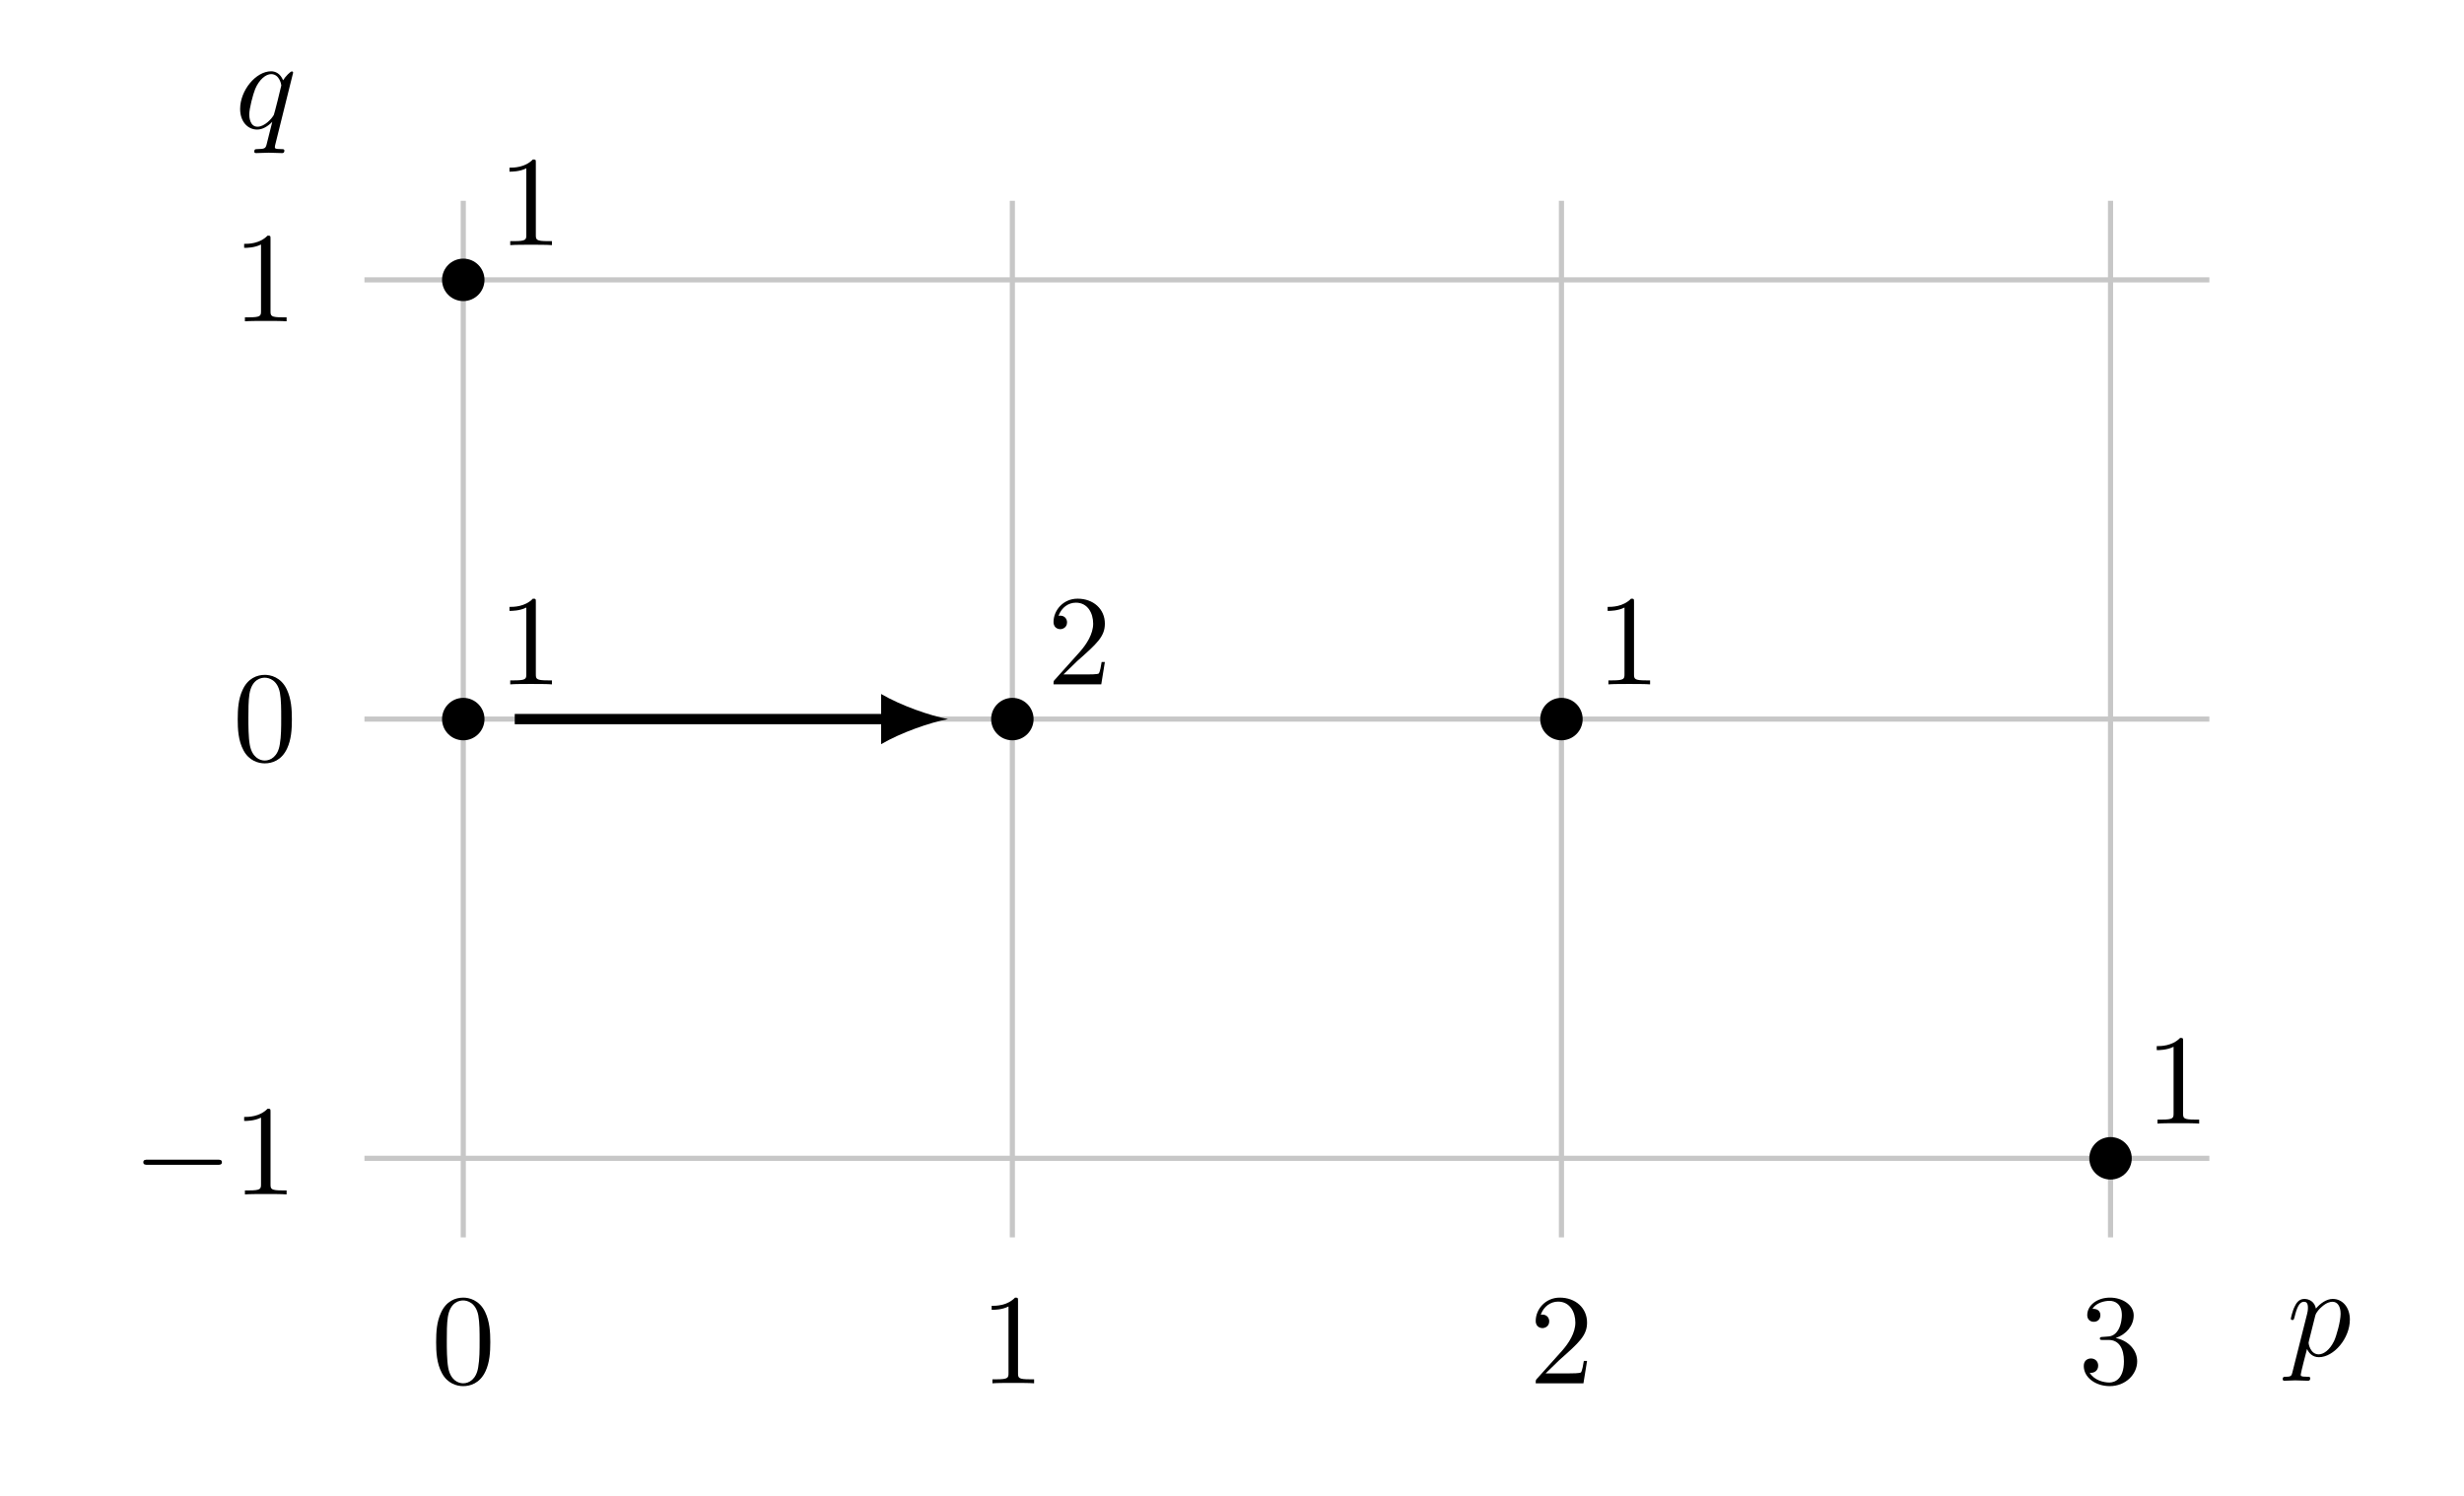
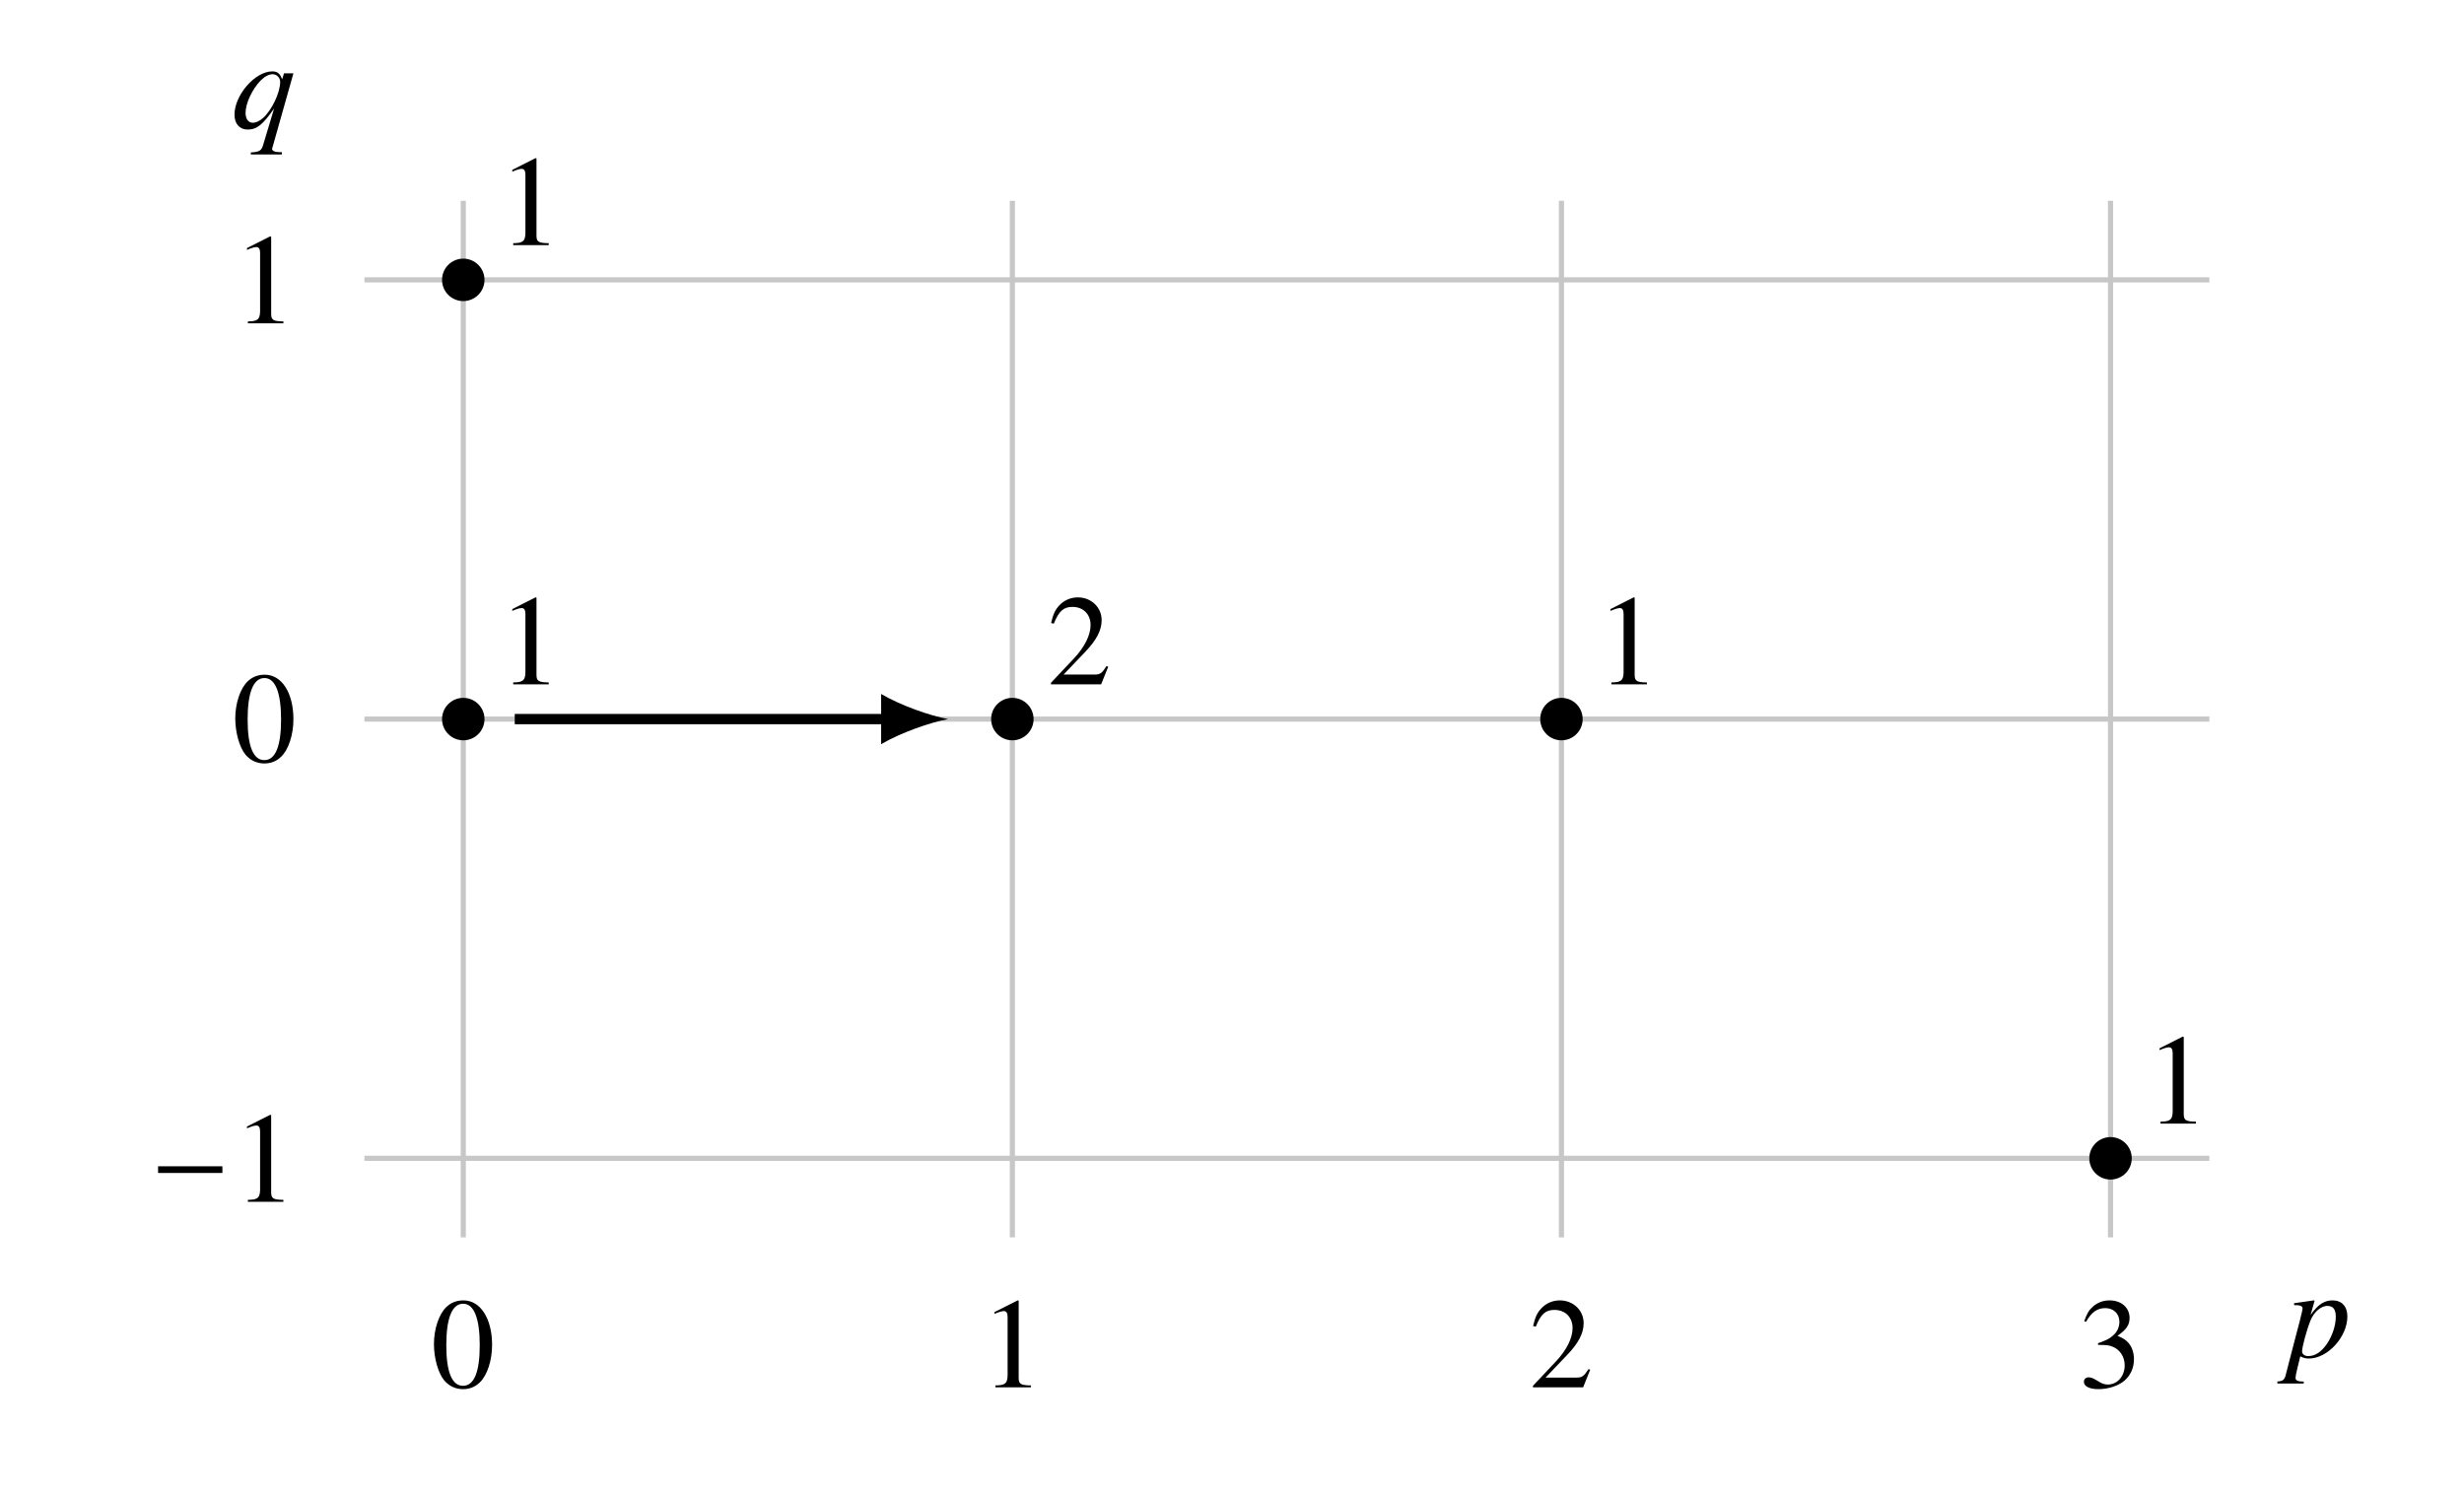
<svg xmlns="http://www.w3.org/2000/svg" xmlns:xlink="http://www.w3.org/1999/xlink" version="1.1" width="190.805pt" height="115.8pt" viewBox="-72 -72 190.805 115.8">
  <defs>
-     <path id="g0-0" d="M6.565-2.291C6.735-2.291 6.914-2.291 6.914-2.491S6.735-2.69 6.565-2.69H1.176C1.006-2.69 .827-2.69 .827-2.491S1.006-2.291 1.176-2.291H6.565Z" />
-     <path id="g1-112" d="M.448 1.215C.369 1.554 .349 1.624-.09 1.624C-.209 1.624-.319 1.624-.319 1.813C-.319 1.893-.269 1.933-.189 1.933C.08 1.933 .369 1.903 .648 1.903C.976 1.903 1.315 1.933 1.634 1.933C1.684 1.933 1.813 1.933 1.813 1.733C1.813 1.624 1.714 1.624 1.574 1.624C1.076 1.624 1.076 1.554 1.076 1.465C1.076 1.345 1.494-.279 1.564-.528C1.694-.239 1.973 .11 2.481 .11C3.636 .11 4.882-1.345 4.882-2.809C4.882-3.746 4.314-4.403 3.557-4.403C3.059-4.403 2.58-4.045 2.252-3.656C2.152-4.194 1.724-4.403 1.355-4.403C.897-4.403 .707-4.015 .618-3.836C.438-3.497 .309-2.899 .309-2.869C.309-2.77 .408-2.77 .428-2.77C.528-2.77 .538-2.78 .598-2.999C.767-3.706 .966-4.184 1.325-4.184C1.494-4.184 1.634-4.105 1.634-3.726C1.634-3.497 1.604-3.387 1.564-3.218L.448 1.215ZM2.202-3.108C2.271-3.377 2.54-3.656 2.72-3.806C3.068-4.115 3.357-4.184 3.527-4.184C3.925-4.184 4.164-3.836 4.164-3.248S3.836-1.514 3.656-1.136C3.318-.438 2.839-.11 2.471-.11C1.813-.11 1.684-.936 1.684-.996C1.684-1.016 1.684-1.036 1.714-1.156L2.202-3.108Z" />
-     <path id="g1-113" d="M4.503-4.294C4.503-4.334 4.473-4.394 4.403-4.394C4.294-4.394 3.895-3.995 3.726-3.706C3.507-4.244 3.118-4.403 2.8-4.403C1.624-4.403 .399-2.929 .399-1.484C.399-.508 .986 .11 1.714 .11C2.142 .11 2.531-.13 2.889-.488C2.8-.139 2.471 1.205 2.441 1.295C2.361 1.574 2.281 1.614 1.724 1.624C1.594 1.624 1.494 1.624 1.494 1.823C1.494 1.833 1.494 1.933 1.624 1.933C1.943 1.933 2.291 1.903 2.62 1.903C2.959 1.903 3.318 1.933 3.646 1.933C3.696 1.933 3.826 1.933 3.826 1.733C3.826 1.624 3.726 1.624 3.567 1.624C3.088 1.624 3.088 1.554 3.088 1.465C3.088 1.395 3.108 1.335 3.128 1.245L4.503-4.294ZM1.743-.11C1.146-.11 1.106-.877 1.106-1.046C1.106-1.524 1.395-2.61 1.564-3.029C1.873-3.766 2.391-4.184 2.8-4.184C3.447-4.184 3.587-3.377 3.587-3.308C3.587-3.248 3.039-1.066 3.009-1.026C2.859-.747 2.301-.11 1.743-.11Z" />
-     <path id="g2-48" d="M4.583-3.188C4.583-3.985 4.533-4.782 4.184-5.519C3.726-6.476 2.909-6.635 2.491-6.635C1.893-6.635 1.166-6.376 .757-5.45C.438-4.762 .389-3.985 .389-3.188C.389-2.441 .428-1.544 .837-.787C1.265 .02 1.993 .219 2.481 .219C3.019 .219 3.776 .01 4.214-.936C4.533-1.624 4.583-2.401 4.583-3.188ZM2.481 0C2.092 0 1.504-.249 1.325-1.205C1.215-1.803 1.215-2.72 1.215-3.308C1.215-3.945 1.215-4.603 1.295-5.141C1.484-6.326 2.232-6.416 2.481-6.416C2.809-6.416 3.467-6.237 3.656-5.25C3.756-4.692 3.756-3.935 3.756-3.308C3.756-2.56 3.756-1.883 3.646-1.245C3.497-.299 2.929 0 2.481 0Z" />
-     <path id="g2-49" d="M2.929-6.376C2.929-6.615 2.929-6.635 2.7-6.635C2.082-5.998 1.205-5.998 .887-5.998V-5.689C1.086-5.689 1.674-5.689 2.192-5.948V-.787C2.192-.428 2.162-.309 1.265-.309H.946V0C1.295-.03 2.162-.03 2.56-.03S3.826-.03 4.174 0V-.309H3.856C2.959-.309 2.929-.418 2.929-.787V-6.376Z" />
-     <path id="g2-50" d="M1.265-.767L2.321-1.793C3.875-3.168 4.473-3.706 4.473-4.702C4.473-5.838 3.577-6.635 2.361-6.635C1.235-6.635 .498-5.719 .498-4.832C.498-4.274 .996-4.274 1.026-4.274C1.196-4.274 1.544-4.394 1.544-4.802C1.544-5.061 1.365-5.32 1.016-5.32C.936-5.32 .917-5.32 .887-5.31C1.116-5.958 1.654-6.326 2.232-6.326C3.138-6.326 3.567-5.519 3.567-4.702C3.567-3.905 3.068-3.118 2.521-2.501L.608-.369C.498-.259 .498-.239 .498 0H4.194L4.473-1.733H4.224C4.174-1.435 4.105-.996 4.005-.847C3.935-.767 3.278-.767 3.059-.767H1.265Z" />
-     <path id="g2-51" d="M2.889-3.507C3.706-3.776 4.284-4.473 4.284-5.26C4.284-6.077 3.407-6.635 2.451-6.635C1.445-6.635 .687-6.037 .687-5.28C.687-4.951 .907-4.762 1.196-4.762C1.504-4.762 1.704-4.981 1.704-5.27C1.704-5.768 1.235-5.768 1.086-5.768C1.395-6.257 2.052-6.386 2.411-6.386C2.819-6.386 3.367-6.167 3.367-5.27C3.367-5.151 3.347-4.573 3.088-4.134C2.79-3.656 2.451-3.626 2.202-3.616C2.122-3.606 1.883-3.587 1.813-3.587C1.733-3.577 1.664-3.567 1.664-3.467C1.664-3.357 1.733-3.357 1.903-3.357H2.341C3.158-3.357 3.527-2.68 3.527-1.704C3.527-.349 2.839-.06 2.401-.06C1.973-.06 1.225-.229 .877-.817C1.225-.767 1.534-.986 1.534-1.365C1.534-1.724 1.265-1.923 .976-1.923C.737-1.923 .418-1.783 .418-1.345C.418-.438 1.345 .219 2.431 .219C3.646 .219 4.553-.687 4.553-1.704C4.553-2.521 3.925-3.298 2.889-3.507Z" />
+     <path id="g0-17" d="M4.742-3.288C4.742-5.33 3.836-6.735 2.531-6.735C1.983-6.735 1.564-6.565 1.196-6.217C.618-5.659 .239-4.513 .239-3.347C.239-2.262 .568-1.096 1.036-.538C1.405-.1 1.913 .139 2.491 .139C2.999 .139 3.427-.03 3.786-.379C4.364-.927 4.742-2.082 4.742-3.288ZM3.786-3.268C3.786-1.186 3.347-.12 2.491-.12S1.196-1.186 1.196-3.258C1.196-5.37 1.644-6.476 2.501-6.476C3.337-6.476 3.786-5.35 3.786-3.268Z" />
+     <path id="g0-18" d="M3.925 0V-.149C3.138-.159 2.979-.259 2.979-.737V-6.715L2.899-6.735L1.106-5.828V-5.689C1.225-5.738 1.335-5.778 1.375-5.798C1.554-5.868 1.724-5.908 1.823-5.908C2.032-5.908 2.122-5.758 2.122-5.44V-.927C2.122-.598 2.042-.369 1.883-.279C1.733-.189 1.594-.159 1.176-.149V0H3.925Z" />
+     <path id="g0-19" d="M4.732-1.365L4.603-1.415C4.234-.847 4.105-.757 3.656-.757H1.275L2.949-2.511C3.836-3.437 4.224-4.194 4.224-4.971C4.224-5.968 3.417-6.735 2.381-6.735C1.833-6.735 1.315-6.516 .946-6.117C.628-5.778 .478-5.46 .309-4.752L.518-4.702C.917-5.679 1.275-5.998 1.963-5.998C2.8-5.998 3.367-5.43 3.367-4.593C3.367-3.816 2.909-2.889 2.072-2.002L.299-.12V0H4.184L4.732-1.365Z" />
+     <path id="g0-20" d="M4.304-2.182C4.304-2.69 4.144-3.158 3.856-3.467C3.656-3.686 3.467-3.806 3.029-3.995C3.716-4.463 3.965-4.832 3.965-5.37C3.965-6.177 3.328-6.735 2.411-6.735C1.913-6.735 1.474-6.565 1.116-6.247C.817-5.978 .667-5.719 .448-5.121L.598-5.081C1.006-5.808 1.455-6.137 2.082-6.137C2.73-6.137 3.178-5.699 3.178-5.071C3.178-4.712 3.029-4.354 2.78-4.105C2.481-3.806 2.202-3.656 1.524-3.417V-3.288C2.112-3.288 2.341-3.268 2.58-3.178C3.198-2.959 3.587-2.391 3.587-1.704C3.587-.867 3.019-.219 2.281-.219C2.012-.219 1.813-.289 1.445-.528C1.146-.707 .976-.777 .807-.777C.578-.777 .428-.638 .428-.428C.428-.08 .857 .139 1.554 .139C2.321 .139 3.108-.12 3.577-.528S4.304-1.514 4.304-2.182Z" />
+     <path id="g0-3683" d="M5.778-2.232V-2.75H.797V-2.232H5.778Z" />
+     <path id="g0-482" d="M4.672-3.148C4.672-3.925 4.244-4.394 3.527-4.394C2.879-4.394 2.401-4.075 1.823-3.268L2.132-4.354C2.132-4.354 2.112-4.394 2.082-4.394H2.072L.538-4.174L.558-4.025C.857-4.025 1.205-4.025 1.205-3.756C1.205-3.636 .857-2.262 .498-.936L-.08 1.295C-.179 1.753-.319 1.873-.747 1.883V2.042H1.295V1.893C.827 1.893 .658 1.813 .658 1.594C.658 1.455 .827 .707 1.026-.06C1.275 .07 1.455 .11 1.684 .11C3.138 .11 4.672-1.554 4.672-3.148ZM3.776-3.118C3.776-2.461 3.507-1.634 3.088-1.026C2.66-.399 2.172-.08 1.644-.08C1.365-.08 1.166-.229 1.166-.448C1.166-.787 1.514-2.082 1.813-2.829C2.082-3.507 2.66-3.995 3.158-3.965C3.587-3.945 3.776-3.686 3.776-3.118Z" />
+     <path id="g0-483" d="M4.812-4.244H4.085L3.935-3.776C3.776-4.234 3.577-4.394 3.168-4.394C1.843-4.394 .249-2.56 .249-1.046C.249-.339 .638 .11 1.265 .11C1.973 .11 2.431-.249 3.318-1.524L2.451 1.355C2.321 1.753 2.162 1.843 1.514 1.883V2.042H3.915V1.863H3.746C3.377 1.863 3.178 1.763 3.158 1.614C3.158 1.584 3.168 1.544 3.198 1.465L4.812-4.244ZM3.786-3.577C3.786-2.75 3.128-1.365 2.451-.777C2.192-.548 1.913-.418 1.664-.418C1.315-.418 1.106-.717 1.106-1.186C1.106-1.923 1.624-3.019 2.271-3.686C2.58-3.995 2.909-4.174 3.198-4.174C3.527-4.174 3.786-3.905 3.786-3.577Z" />
  </defs>
  <g id="page1">
    <g stroke-miterlimit="10" transform="translate(-36.1252,-16.31089)scale(0.996264,-0.996264)">
      <g fill="#000" stroke="#000">
        <g stroke-width="0.4">
          <g fill="#c7c7c7" stroke="#c7c7c7">
            <path d="M0-40.289V40.289" fill="none" />
          </g>
-           <g transform="translate(-2.5,-51.63226)">
+           <g transform="translate(-2.51999,-51.94783)">
            <g stroke="none" transform="scale(-1.00375,1.00375)translate(-36.1252,-16.31089)scale(-1,-1)">
              <g fill="#000">
                <g stroke="none">
-                   <use x="-36.125" y="-16.311" xlink:href="#g2-48" />
+                   <use x="-36.125" y="-16.311" xlink:href="#g0-17" />
                </g>
              </g>
            </g>
          </g>
          <g fill="#c7c7c7" stroke="#c7c7c7">
            <path d="M42.679-40.289V40.289" fill="none" />
          </g>
-           <g transform="translate(40.17912,-51.63226)">
+           <g transform="translate(40.17912,-51.94781)">
            <g stroke="none" transform="scale(-1.00375,1.00375)translate(-36.1252,-16.31089)scale(-1,-1)">
              <g fill="#000">
                <g stroke="none">
-                   <use x="-36.125" y="-16.311" xlink:href="#g2-49" />
+                   <use x="-36.125" y="-16.311" xlink:href="#g0-18" />
                </g>
              </g>
            </g>
          </g>
          <g fill="#c7c7c7" stroke="#c7c7c7">
            <path d="M85.358-40.289V40.289" fill="none" />
          </g>
-           <g transform="translate(82.85825,-51.63226)">
+           <g transform="translate(82.84325,-51.94781)">
            <g stroke="none" transform="scale(-1.00375,1.00375)translate(-36.1252,-16.31089)scale(-1,-1)">
              <g fill="#000">
                <g stroke="none">
-                   <use x="-36.125" y="-16.311" xlink:href="#g2-50" />
+                   <use x="-36.125" y="-16.311" xlink:href="#g0-19" />
                </g>
              </g>
            </g>
          </g>
          <g fill="#c7c7c7" stroke="#c7c7c7">
            <path d="M128.037-40.289V40.289" fill="none" />
          </g>
-           <g transform="translate(125.5374,-51.63226)">
+           <g transform="translate(125.5374,-51.94783)">
            <g stroke="none" transform="scale(-1.00375,1.00375)translate(-36.1252,-16.31089)scale(-1,-1)">
              <g fill="#000">
                <g stroke="none">
-                   <use x="-36.125" y="-16.311" xlink:href="#g2-51" />
+                   <use x="-36.125" y="-16.311" xlink:href="#g0-20" />
                </g>
              </g>
            </g>
          </g>
          <g fill="#c7c7c7" stroke="#c7c7c7">
            <path d="M-7.682-34.143H135.719" fill="none" />
          </g>
-           <g transform="translate(-25.70023,-36.94885)">
+           <g transform="translate(-24.52243,-37.52328)">
            <g stroke="none" transform="scale(-1.00375,1.00375)translate(-36.1252,-16.31089)scale(-1,-1)">
              <g fill="#000">
                <g stroke="none">
-                   <use x="-36.125" y="-16.311" xlink:href="#g0-0" />
-                   <use x="-28.376" y="-16.311" xlink:href="#g2-49" />
+                   <use x="-36.125" y="-16.311" xlink:href="#g0-3683" />
+                   <use x="-29.55" y="-16.311" xlink:href="#g0-18" />
                </g>
              </g>
            </g>
          </g>
          <g fill="#c7c7c7" stroke="#c7c7c7">
            <path d="M-7.682 0H135.719" fill="none" />
          </g>
-           <g transform="translate(-17.92242,-3.22221)">
+           <g transform="translate(-17.9624,-3.31)">
            <g stroke="none" transform="scale(-1.00375,1.00375)translate(-36.1252,-16.31089)scale(-1,-1)">
              <g fill="#000">
                <g stroke="none">
-                   <use x="-36.125" y="-16.311" xlink:href="#g2-48" />
+                   <use x="-36.125" y="-16.311" xlink:href="#g0-17" />
                </g>
              </g>
            </g>
          </g>
          <g fill="#c7c7c7" stroke="#c7c7c7">
            <path d="M-7.682 34.143H135.719" fill="none" />
          </g>
-           <g transform="translate(-17.92242,30.92108)">
+           <g transform="translate(-17.92242,30.7633)">
            <g stroke="none" transform="scale(-1.00375,1.00375)translate(-36.1252,-16.31089)scale(-1,-1)">
              <g fill="#000">
                <g stroke="none">
-                   <use x="-36.125" y="-16.311" xlink:href="#g2-49" />
+                   <use x="-36.125" y="-16.311" xlink:href="#g0-18" />
                </g>
              </g>
            </g>
          </g>
-           <g transform="translate(141.74,-49.49338)">
+           <g transform="translate(141.7556,-49.59784)">
            <g stroke="none" transform="scale(-1.00375,1.00375)translate(-36.1252,-16.31089)scale(-1,-1)">
              <g fill="#000">
                <g stroke="none">
-                   <use x="-36.125" y="-16.311" xlink:href="#g1-112" />
+                   <use x="-36.125" y="-16.311" xlink:href="#g0-482" />
                </g>
              </g>
            </g>
          </g>
-           <g transform="translate(-17.74533,45.93735)">
+           <g transform="translate(-18.03241,45.9379)">
            <g stroke="none" transform="scale(-1.00375,1.00375)translate(-36.1252,-16.31089)scale(-1,-1)">
              <g fill="#000">
                <g stroke="none">
-                   <use x="-36.125" y="-16.311" xlink:href="#g1-113" />
+                   <use x="-36.125" y="-16.311" xlink:href="#g0-483" />
                </g>
              </g>
            </g>
          </g>
          <g stroke-width="0.8">
            <path d="M4 0H32.999" fill="none" />
            <g transform="translate(32.99922,0.0)">
              <path d="M4.68 0C3.293 .26 1.04 1.04-.52 1.95V-1.95C1.04-1.04 3.293-.26 4.68 0" stroke="none" />
            </g>
          </g>
          <path d="M1.65 0C1.65 .911 .911 1.65 0 1.65S-1.65 .911-1.65 0S-.911-1.65 0-1.65S1.65-.911 1.65 0ZM0 0" stroke="none" />
          <g transform="translate(2.7,2.7)">
            <g stroke="none" transform="scale(-1.00375,1.00375)translate(-36.1252,-16.31089)scale(-1,-1)">
              <g fill="#000">
                <g stroke="none">
-                   <use x="-36.125" y="-16.311" xlink:href="#g2-49" />
+                   <use x="-36.125" y="-16.311" xlink:href="#g0-18" />
                </g>
              </g>
            </g>
          </g>
          <path d="M1.65 34.143C1.65 35.055 .911 35.793 0 35.793S-1.65 35.055-1.65 34.143S-.911 32.493 0 32.493S1.65 33.232 1.65 34.143ZM0 34.143" stroke="none" />
          <g transform="translate(2.7,36.84329)">
            <g stroke="none" transform="scale(-1.00375,1.00375)translate(-36.1252,-16.31089)scale(-1,-1)">
              <g fill="#000">
                <g stroke="none">
-                   <use x="-36.125" y="-16.311" xlink:href="#g2-49" />
+                   <use x="-36.125" y="-16.311" xlink:href="#g0-18" />
                </g>
              </g>
            </g>
          </g>
          <path d="M44.329 0C44.329 .911 43.59 1.65 42.679 1.65C41.768 1.65 41.029 .911 41.029 0S41.768-1.65 42.679-1.65C43.59-1.65 44.329-.911 44.329 0ZM42.679 0" stroke="none" />
          <g transform="translate(45.37912,2.7)">
            <g stroke="none" transform="scale(-1.00375,1.00375)translate(-36.1252,-16.31089)scale(-1,-1)">
              <g fill="#000">
                <g stroke="none">
-                   <use x="-36.125" y="-16.311" xlink:href="#g2-50" />
+                   <use x="-36.125" y="-16.311" xlink:href="#g0-19" />
                </g>
              </g>
            </g>
          </g>
          <path d="M87.008 0C87.008 .911 86.27 1.65 85.358 1.65S83.708 .911 83.708 0S84.447-1.65 85.358-1.65S87.008-.911 87.008 0ZM85.358 0" stroke="none" />
          <g transform="translate(88.05824,2.7)">
            <g stroke="none" transform="scale(-1.00375,1.00375)translate(-36.1252,-16.31089)scale(-1,-1)">
              <g fill="#000">
                <g stroke="none">
-                   <use x="-36.125" y="-16.311" xlink:href="#g2-49" />
+                   <use x="-36.125" y="-16.311" xlink:href="#g0-18" />
                </g>
              </g>
            </g>
          </g>
          <path d="M129.687-34.143C129.687-33.232 128.949-32.493 128.037-32.493S126.387-33.232 126.387-34.143S127.126-35.793 128.037-35.793S129.687-35.055 129.687-34.143ZM128.037-34.143" stroke="none" />
          <g transform="translate(130.7374,-31.4433)">
            <g stroke="none" transform="scale(-1.00375,1.00375)translate(-36.1252,-16.31089)scale(-1,-1)">
              <g fill="#000">
                <g stroke="none">
-                   <use x="-36.125" y="-16.311" xlink:href="#g2-49" />
+                   <use x="-36.125" y="-16.311" xlink:href="#g0-18" />
                </g>
              </g>
            </g>
          </g>
        </g>
      </g>
    </g>
  </g>
</svg>
